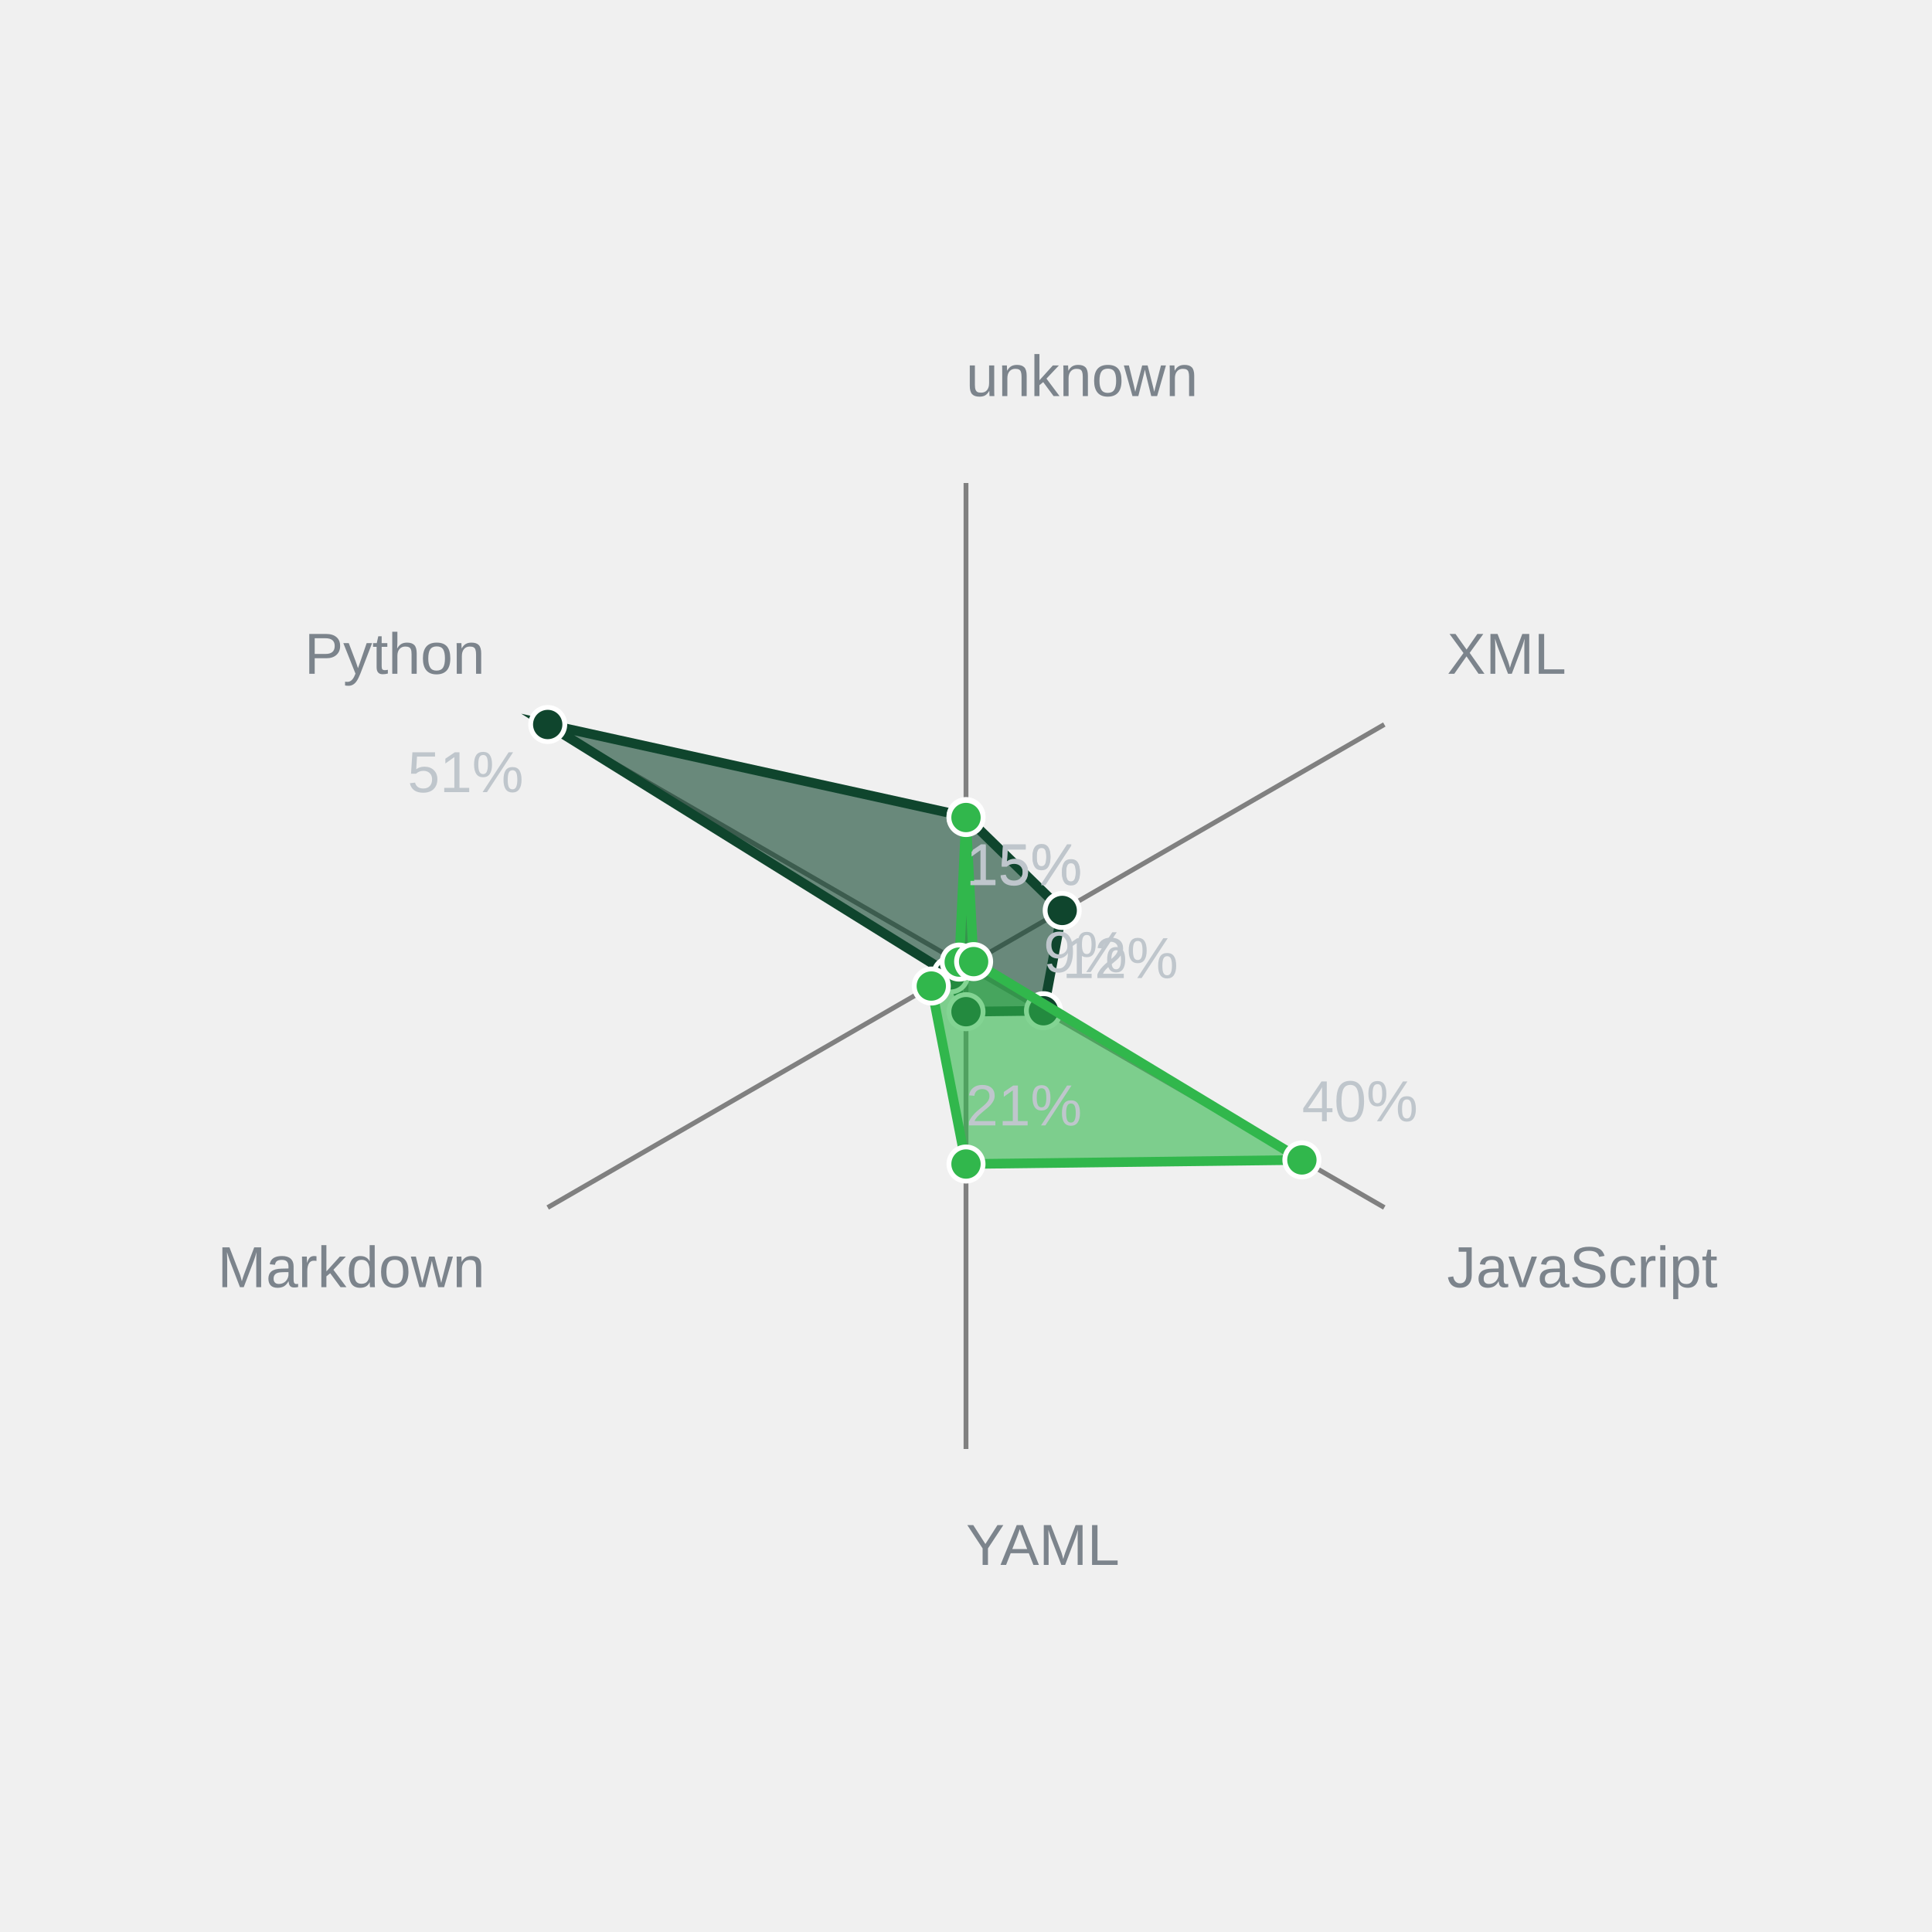
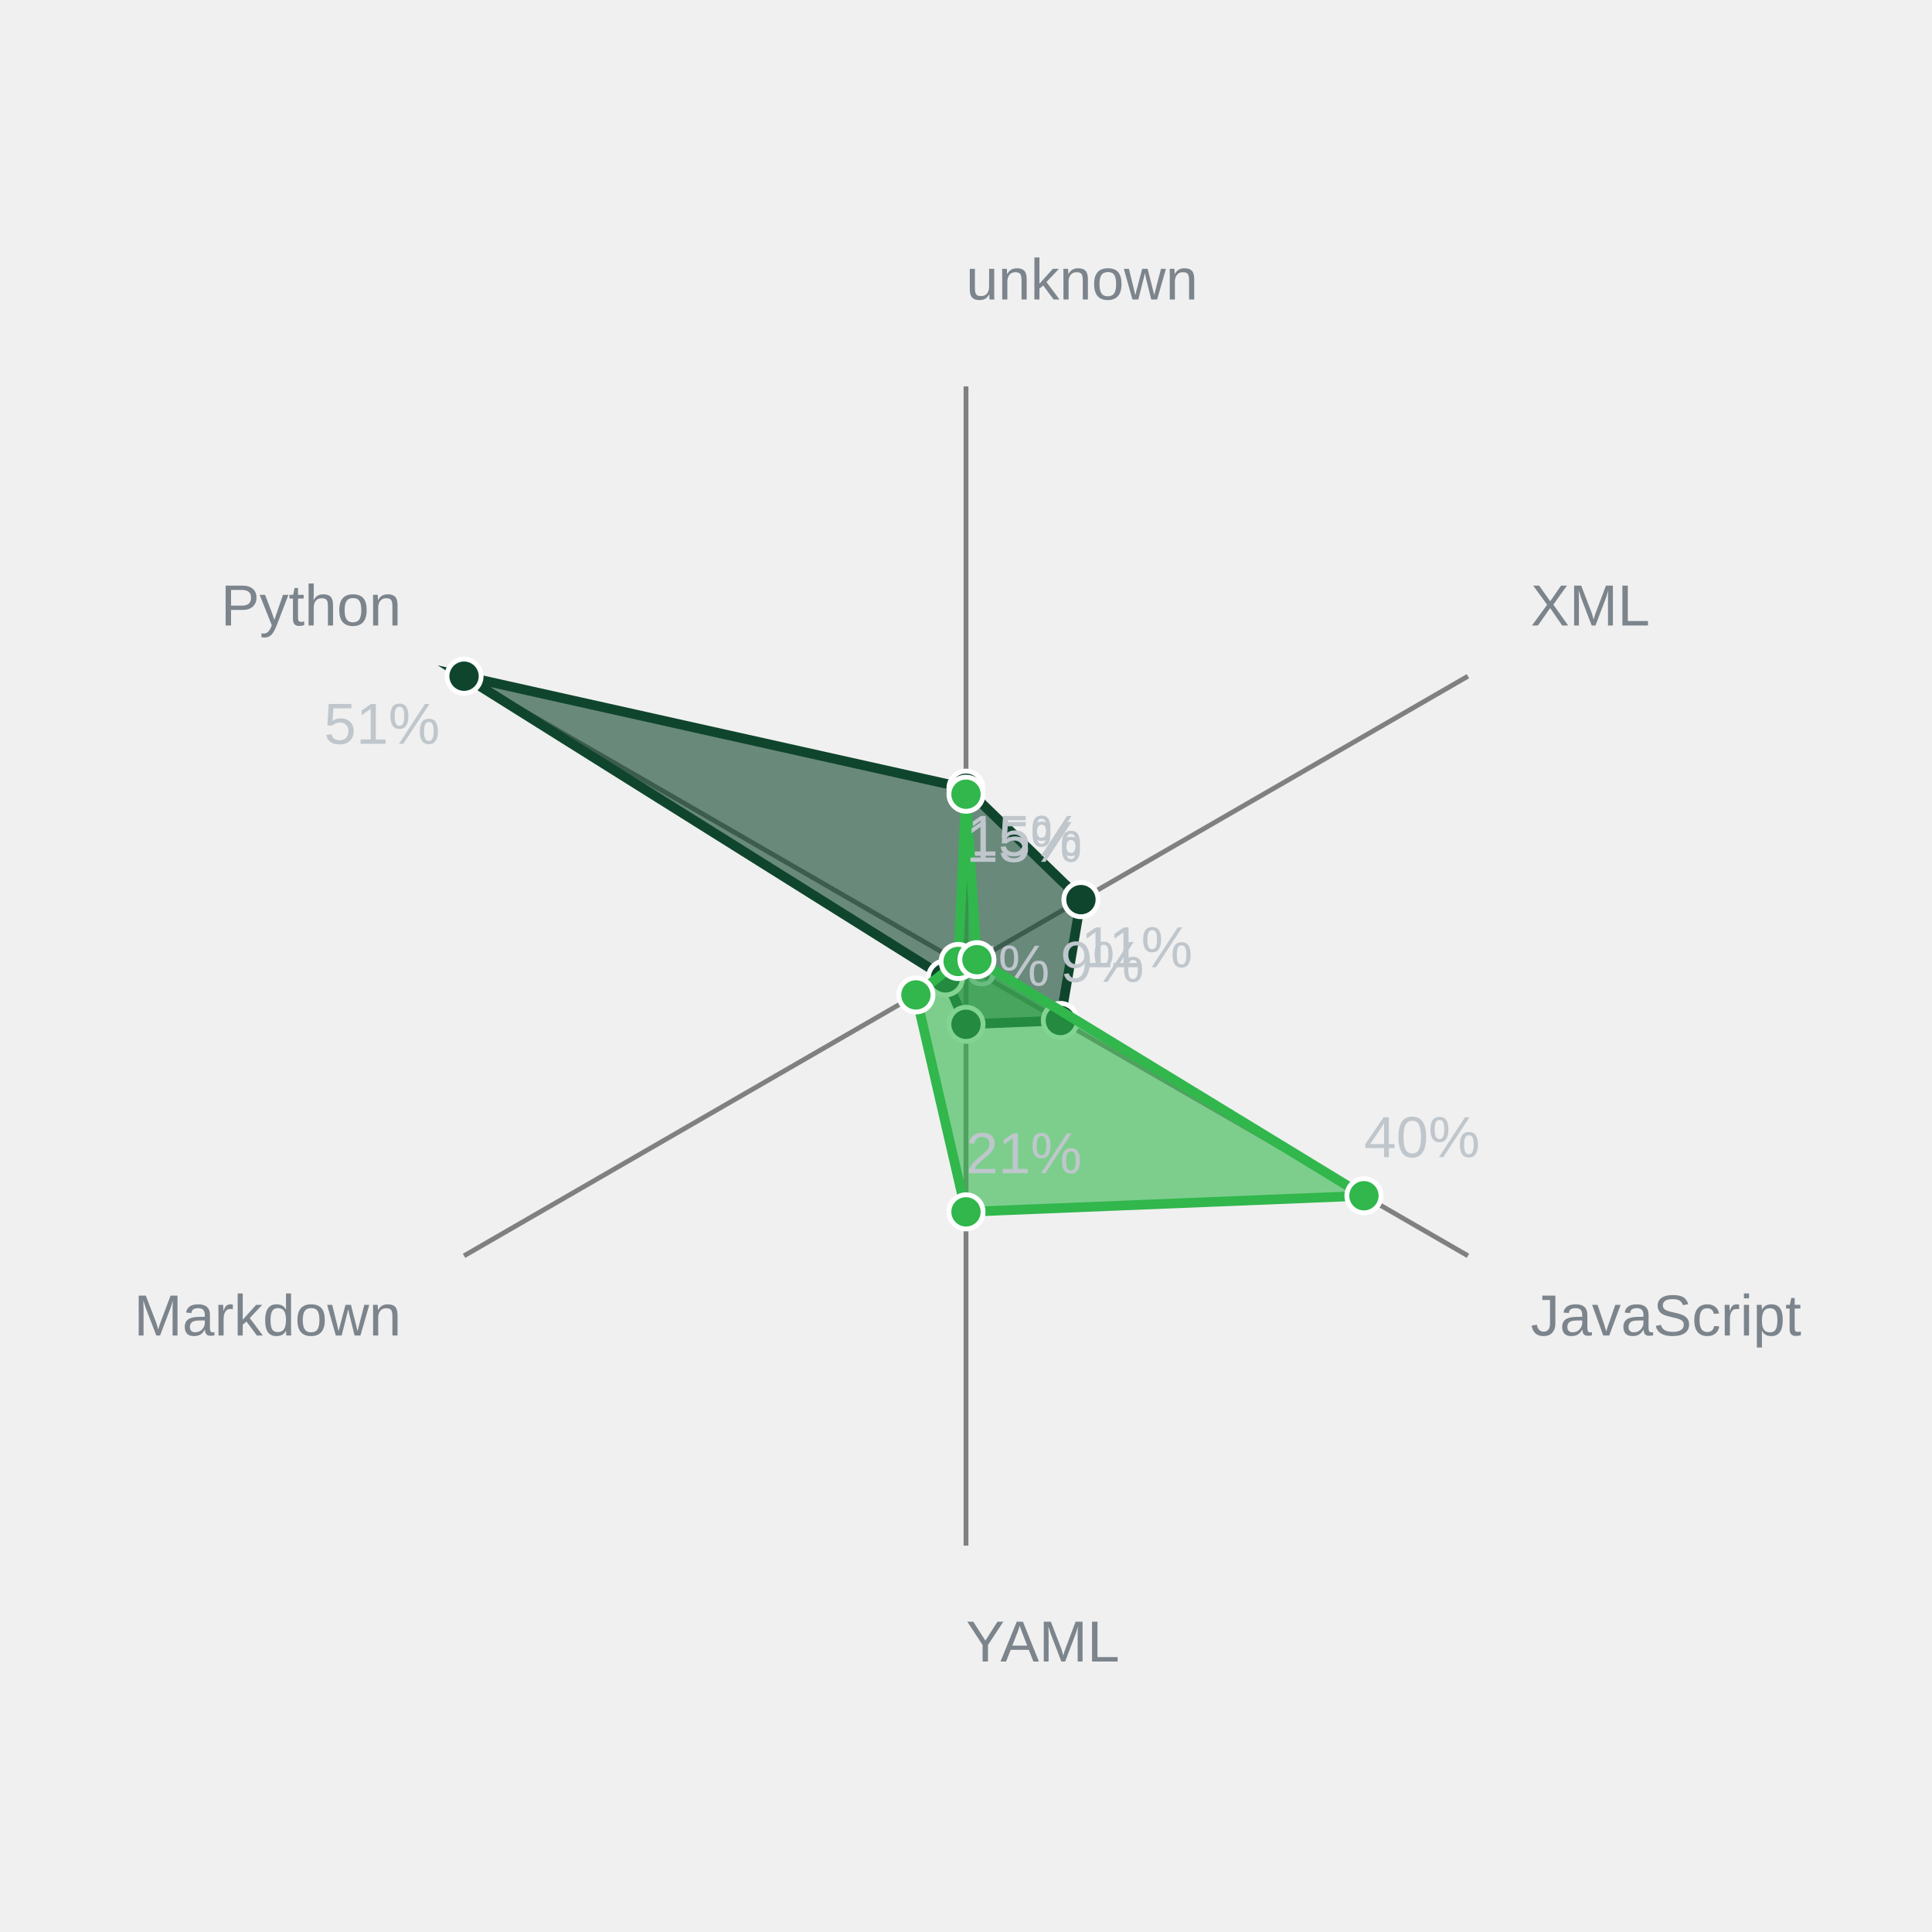
<svg xmlns="http://www.w3.org/2000/svg" version="1.1" class="marks" width="400" height="400" viewBox="0 0 400 400">
-   <g fill="none" stroke-miterlimit="10" transform="translate(100,100)">
+   <g fill="none" stroke-miterlimit="10" transform="translate(80,80)">
    <g class="mark-group role-frame root" role="graphics-object" aria-roledescription="group mark container">
-       <g transform="translate(100,100)">
-         <path class="background" aria-hidden="true" d="M0,0h200v200h-200Z" />
+       <g transform="translate(120,120)">
+         <path class="background" aria-hidden="true" d="M0,0h240v240h-240Z" />
        <g>
          <g class="mark-rule role-mark radial-grid" role="graphics-symbol" aria-roledescription="rule mark container">
-             <line transform="translate(0,0)" x2="-86.603" y2="-50" stroke="gray" stroke-width="1" />
-             <line transform="translate(0,0)" x2="2.8327694488239898e-14" y2="-100" stroke="gray" stroke-width="1" />
-             <line transform="translate(0,0)" x2="86.603" y2="-50" stroke="gray" stroke-width="1" />
-             <line transform="translate(0,0)" x2="86.603" y2="50" stroke="gray" stroke-width="1" />
-             <line transform="translate(0,0)" x2="6.123233995736766e-15" y2="100" stroke="gray" stroke-width="1" />
-             <line transform="translate(0,0)" x2="-86.603" y2="50" stroke="gray" stroke-width="1" />
+             <line transform="translate(0,0)" x2="-103.923" y2="-60" stroke="gray" stroke-width="1" />
+             <line transform="translate(0,0)" x2="3.399323338588788e-14" y2="-120" stroke="gray" stroke-width="1" />
+             <line transform="translate(0,0)" x2="103.923" y2="-60" stroke="gray" stroke-width="1" />
+             <line transform="translate(0,0)" x2="103.923" y2="60" stroke="gray" stroke-width="1" />
+             <line transform="translate(0,0)" x2="7.34788079488412e-15" y2="120" stroke="gray" stroke-width="1" />
+             <line transform="translate(0,0)" x2="-103.923" y2="60" stroke="gray" stroke-width="1" />
          </g>
          <g class="mark-group role-scope categories" role="graphics-object" aria-roledescription="group mark container">
            <g transform="translate(0,0)">
              <path class="background" aria-hidden="true" d="M0,0h0v0h0Z" />
              <g>
                <g class="mark-line role-mark category-line" role="graphics-symbol" aria-roledescription="line mark container">
-                   <path d="M-86.603,-50L0,-30.94L19.919,-11.5L16.039,9.26L0,9.46L-3.17,1.83Z" fill="#0f452d" fill-opacity="0.6" stroke="#0f452d" stroke-width="2" />
+                   <path d="M-103.923,-60L0,-36.816L23.798,-13.74L19.538,11.28L0,12.072L-4.261,2.46Z" fill="#0f452d" fill-opacity="0.6" stroke="#0f452d" stroke-width="2" />
                </g>
                <g class="mark-symbol role-mark category-point" role="graphics-symbol" aria-roledescription="symbol mark container">
-                   <path transform="translate(-86.60254,-50)" d="M3.536,0A3.536,3.536,0,1,1,-3.536,0A3.536,3.536,0,1,1,3.536,0" fill="#0f452d" stroke="white" stroke-width="1" />
-                   <path transform="translate(8.764588674661424e-15,-30.94)" d="M3.536,0A3.536,3.536,0,1,1,-3.536,0A3.536,3.536,0,1,1,3.536,0" fill="#0f452d" stroke="white" stroke-width="1" />
-                   <path transform="translate(19.91858,-11.5)" d="M3.536,0A3.536,3.536,0,1,1,-3.536,0A3.536,3.536,0,1,1,3.536,0" fill="#0f452d" stroke="white" stroke-width="1" />
-                   <path transform="translate(16.03879,9.26)" d="M3.536,0A3.536,3.536,0,1,1,-3.536,0A3.536,3.536,0,1,1,3.536,0" fill="#0f452d" stroke="white" stroke-width="1" />
-                   <path transform="translate(5.792579359966981e-16,9.46)" d="M3.536,0A3.536,3.536,0,1,1,-3.536,0A3.536,3.536,0,1,1,3.536,0" fill="#0f452d" stroke="white" stroke-width="1" />
-                   <path transform="translate(-3.169653,1.83)" d="M3.536,0A3.536,3.536,0,1,1,-3.536,0A3.536,3.536,0,1,1,3.536,0" fill="#0f452d" stroke="white" stroke-width="1" />
+                   <path transform="translate(-103.923,-60)" d="M3.536,0A3.536,3.536,0,1,1,-3.536,0A3.536,3.536,0,1,1,3.536,0" fill="#0f452d" stroke="white" stroke-width="1" />
+                   <path transform="translate(1.0429124002790401e-14,-36.816)" d="M3.536,0A3.536,3.536,0,1,1,-3.536,0A3.536,3.536,0,1,1,3.536,0" fill="#0f452d" stroke="white" stroke-width="1" />
+                   <path transform="translate(23.79838,-13.74)" d="M3.536,0A3.536,3.536,0,1,1,-3.536,0A3.536,3.536,0,1,1,3.536,0" fill="#0f452d" stroke="white" stroke-width="1" />
+                   <path transform="translate(19.53753,11.28)" d="M3.536,0A3.536,3.536,0,1,1,-3.536,0A3.536,3.536,0,1,1,3.536,0" fill="#0f452d" stroke="white" stroke-width="1" />
+                   <path transform="translate(7.391968079653425e-16,12.072)" d="M3.536,0A3.536,3.536,0,1,1,-3.536,0A3.536,3.536,0,1,1,3.536,0" fill="#0f452d" stroke="white" stroke-width="1" />
+                   <path transform="translate(-4.260845,2.46)" d="M3.536,0A3.536,3.536,0,1,1,-3.536,0A3.536,3.536,0,1,1,3.536,0" fill="#0f452d" stroke="white" stroke-width="1" />
                </g>
                <g class="mark-text role-mark value-text" role="graphics-object" aria-roledescription="text mark container">
-                   <text text-anchor="end" transform="translate(-91.60254,-36)" font-family="Arial, sans-serif" font-size="12px" fill="#bfc6cc">51%</text>
-                   <text text-anchor="start" transform="translate(8.764588674661424e-15,-16.94)" font-family="Arial, sans-serif" font-size="12px" fill="#bfc6cc">15%</text>
-                   <text text-anchor="start" transform="translate(19.91858,2.5)" font-family="Arial, sans-serif" font-size="12px" fill="#bfc6cc">12%</text>
-                   <text text-anchor="start" transform="translate(16.03879,1.26)" font-family="Arial, sans-serif" font-size="12px" fill="#bfc6cc">9%</text>
-                   <text text-anchor="start" transform="translate(5.792579359966981e-16,1.46)" font-family="Arial, sans-serif" font-size="12px" fill="#bfc6cc" />
-                   <text text-anchor="end" transform="translate(-8.169653,-6.17)" font-family="Arial, sans-serif" font-size="12px" fill="#bfc6cc" />
+                   <text text-anchor="end" transform="translate(-108.923,-46)" font-family="Arial, sans-serif" font-size="12px" fill="#bfc6cc">51%</text>
+                   <text text-anchor="start" transform="translate(1.0429124002790401e-14,-22.816)" font-family="Arial, sans-serif" font-size="12px" fill="#bfc6cc">15%</text>
+                   <text text-anchor="start" transform="translate(23.79838,0.26)" font-family="Arial, sans-serif" font-size="12px" fill="#bfc6cc">11%</text>
+                   <text text-anchor="start" transform="translate(19.53753,3.28)" font-family="Arial, sans-serif" font-size="12px" fill="#bfc6cc">9%</text>
+                   <text text-anchor="start" transform="translate(7.391968079653425e-16,4.072)" font-family="Arial, sans-serif" font-size="12px" fill="#bfc6cc">5%</text>
+                   <text text-anchor="end" transform="translate(-9.260845,-5.54)" font-family="Arial, sans-serif" font-size="12px" fill="#bfc6cc" />
                </g>
              </g>
              <path class="foreground" aria-hidden="true" d="" display="none" />
            </g>
            <g transform="translate(0,0)">
              <path class="background" aria-hidden="true" d="M0,0h0v0h0Z" />
              <g>
                <g class="mark-line role-mark category-line" role="graphics-symbol" aria-roledescription="line mark container">
-                   <path d="M-1.403,-0.81L0,-30.74L1.576,-0.91L69.542,40.15L0,41L-7.188,4.15Z" fill="#31b74c" fill-opacity="0.6" stroke="#31b74c" stroke-width="2" />
+                   <path d="M-1.621,-0.936L0,-35.568L2.266,-1.308L82.39,47.568L0,50.904L-10.372,5.988Z" fill="#31b74c" fill-opacity="0.6" stroke="#31b74c" stroke-width="2" />
                </g>
                <g class="mark-symbol role-mark category-point" role="graphics-symbol" aria-roledescription="symbol mark container">
-                   <path transform="translate(-1.402961,-0.81)" d="M3.536,0A3.536,3.536,0,1,1,-3.536,0A3.536,3.536,0,1,1,3.536,0" fill="#31b74c" stroke="white" stroke-width="1" />
-                   <path transform="translate(8.707933285684945e-15,-30.74)" d="M3.536,0A3.536,3.536,0,1,1,-3.536,0A3.536,3.536,0,1,1,3.536,0" fill="#31b74c" stroke="white" stroke-width="1" />
-                   <path transform="translate(1.576166,-0.91)" d="M3.536,0A3.536,3.536,0,1,1,-3.536,0A3.536,3.536,0,1,1,3.536,0" fill="#31b74c" stroke="white" stroke-width="1" />
-                   <path transform="translate(69.54184,40.15)" d="M3.536,0A3.536,3.536,0,1,1,-3.536,0A3.536,3.536,0,1,1,3.536,0" fill="#31b74c" stroke="white" stroke-width="1" />
-                   <path transform="translate(2.510525938252074e-15,41)" d="M3.536,0A3.536,3.536,0,1,1,-3.536,0A3.536,3.536,0,1,1,3.536,0" fill="#31b74c" stroke="white" stroke-width="1" />
-                   <path transform="translate(-7.188011,4.15)" d="M3.536,0A3.536,3.536,0,1,1,-3.536,0A3.536,3.536,0,1,1,3.536,0" fill="#31b74c" stroke="white" stroke-width="1" />
+                   <path transform="translate(-1.6212,-0.936)" d="M3.536,0A3.536,3.536,0,1,1,-3.536,0A3.536,3.536,0,1,1,3.536,0" fill="#31b74c" stroke="white" stroke-width="1" />
+                   <path transform="translate(1.0075594375577167e-14,-35.568)" d="M3.536,0A3.536,3.536,0,1,1,-3.536,0A3.536,3.536,0,1,1,3.536,0" fill="#31b74c" stroke="white" stroke-width="1" />
+                   <path transform="translate(2.265522,-1.308)" d="M3.536,0A3.536,3.536,0,1,1,-3.536,0A3.536,3.536,0,1,1,3.536,0" fill="#31b74c" stroke="white" stroke-width="1" />
+                   <path transform="translate(82.39019,47.568)" d="M3.536,0A3.536,3.536,0,1,1,-3.536,0A3.536,3.536,0,1,1,3.536,0" fill="#31b74c" stroke="white" stroke-width="1" />
+                   <path transform="translate(3.1169710331898435e-15,50.904)" d="M3.536,0A3.536,3.536,0,1,1,-3.536,0A3.536,3.536,0,1,1,3.536,0" fill="#31b74c" stroke="white" stroke-width="1" />
+                   <path transform="translate(-10.37152,5.988)" d="M3.536,0A3.536,3.536,0,1,1,-3.536,0A3.536,3.536,0,1,1,3.536,0" fill="#31b74c" stroke="white" stroke-width="1" />
                </g>
                <g class="mark-text role-mark value-text" role="graphics-object" aria-roledescription="text mark container">
-                   <text text-anchor="end" transform="translate(-6.402961,13.19)" font-family="Arial, sans-serif" font-size="12px" fill="#bfc6cc" />
-                   <text text-anchor="start" transform="translate(8.707933285684945e-15,-16.74)" font-family="Arial, sans-serif" font-size="12px" fill="#bfc6cc">15%</text>
-                   <text text-anchor="start" transform="translate(1.576166,13.09)" font-family="Arial, sans-serif" font-size="12px" fill="#bfc6cc" />
-                   <text text-anchor="start" transform="translate(69.54184,32.15)" font-family="Arial, sans-serif" font-size="12px" fill="#bfc6cc">40%</text>
-                   <text text-anchor="start" transform="translate(2.510525938252074e-15,33)" font-family="Arial, sans-serif" font-size="12px" fill="#bfc6cc">21%</text>
-                   <text text-anchor="end" transform="translate(-12.18801,-3.85)" font-family="Arial, sans-serif" font-size="12px" fill="#bfc6cc" />
+                   <text text-anchor="end" transform="translate(-6.6212,13.064)" font-family="Arial, sans-serif" font-size="12px" fill="#bfc6cc" />
+                   <text text-anchor="start" transform="translate(1.0075594375577167e-14,-21.568)" font-family="Arial, sans-serif" font-size="12px" fill="#bfc6cc">15%</text>
+                   <text text-anchor="start" transform="translate(2.265522,12.692)" font-family="Arial, sans-serif" font-size="12px" fill="#bfc6cc" />
+                   <text text-anchor="start" transform="translate(82.39019,39.568)" font-family="Arial, sans-serif" font-size="12px" fill="#bfc6cc">40%</text>
+                   <text text-anchor="start" transform="translate(3.1169710331898435e-15,42.904)" font-family="Arial, sans-serif" font-size="12px" fill="#bfc6cc">21%</text>
+                   <text text-anchor="end" transform="translate(-15.37152,-2.012)" font-family="Arial, sans-serif" font-size="12px" fill="#bfc6cc" />
                </g>
              </g>
              <path class="foreground" aria-hidden="true" d="" display="none" />
            </g>
          </g>
          <g class="mark-text role-mark key-label" role="graphics-object" aria-roledescription="text mark container">
-             <text text-anchor="end" transform="translate(-99.59292,-60.5)" font-family="Arial, sans-serif" font-size="12px" fill="#7c848c">Python</text>
-             <text text-anchor="start" transform="translate(3.2576848661475884e-14,-118)" font-family="Arial, sans-serif" font-size="12px" fill="#7c848c">unknown</text>
-             <text text-anchor="start" transform="translate(99.59292,-60.5)" font-family="Arial, sans-serif" font-size="12px" fill="#7c848c">XML</text>
-             <text text-anchor="start" transform="translate(99.59292,66.5)" font-family="Arial, sans-serif" font-size="12px" fill="#7c848c">JavaScript</text>
-             <text text-anchor="start" transform="translate(7.041719095097281e-15,124)" font-family="Arial, sans-serif" font-size="12px" fill="#7c848c">YAML</text>
-             <text text-anchor="end" transform="translate(-99.59292,66.5)" font-family="Arial, sans-serif" font-size="12px" fill="#7c848c">Markdown</text>
+             <text text-anchor="end" transform="translate(-116.9134,-70.5)" font-family="Arial, sans-serif" font-size="12px" fill="#7c848c">Python</text>
+             <text text-anchor="start" transform="translate(3.824238755912386e-14,-138)" font-family="Arial, sans-serif" font-size="12px" fill="#7c848c">unknown</text>
+             <text text-anchor="start" transform="translate(116.9134,-70.5)" font-family="Arial, sans-serif" font-size="12px" fill="#7c848c">XML</text>
+             <text text-anchor="start" transform="translate(116.9134,76.5)" font-family="Arial, sans-serif" font-size="12px" fill="#7c848c">JavaScript</text>
+             <text text-anchor="start" transform="translate(8.266365894244634e-15,144)" font-family="Arial, sans-serif" font-size="12px" fill="#7c848c">YAML</text>
+             <text text-anchor="end" transform="translate(-116.9134,76.5)" font-family="Arial, sans-serif" font-size="12px" fill="#7c848c">Markdown</text>
          </g>
        </g>
        <path class="foreground" aria-hidden="true" d="" display="none" />
      </g>
    </g>
  </g>
</svg>
